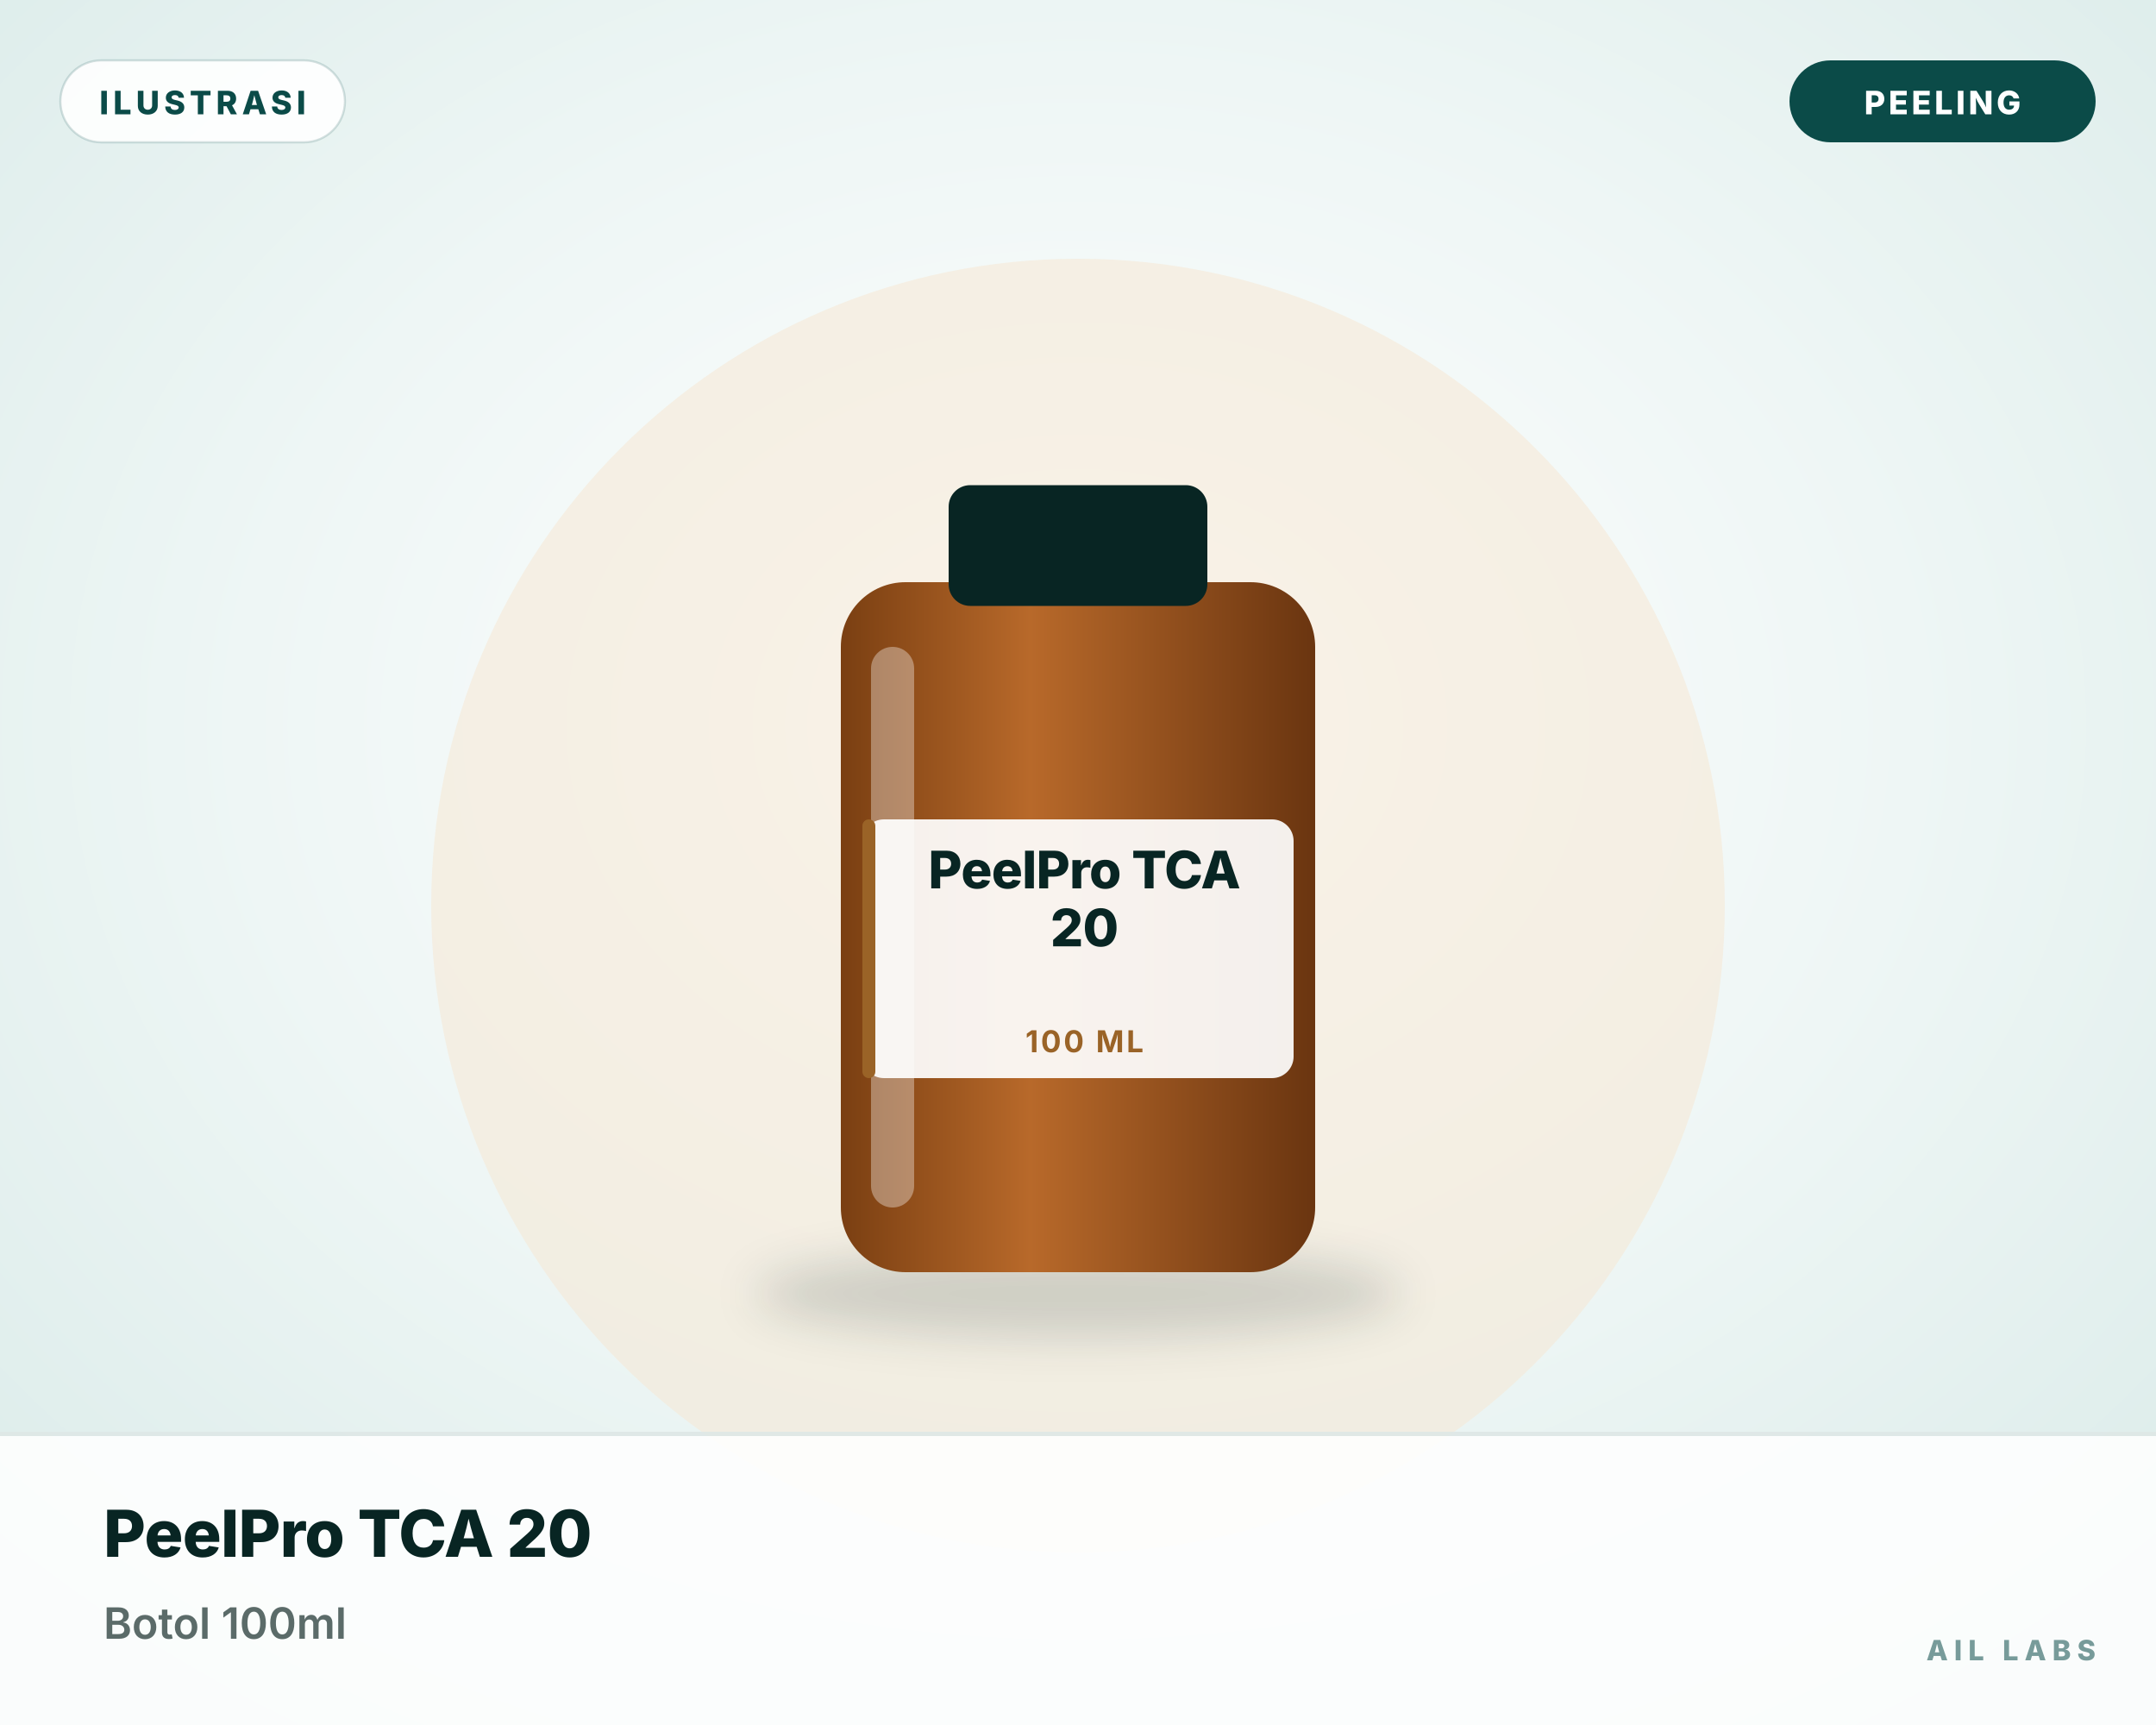
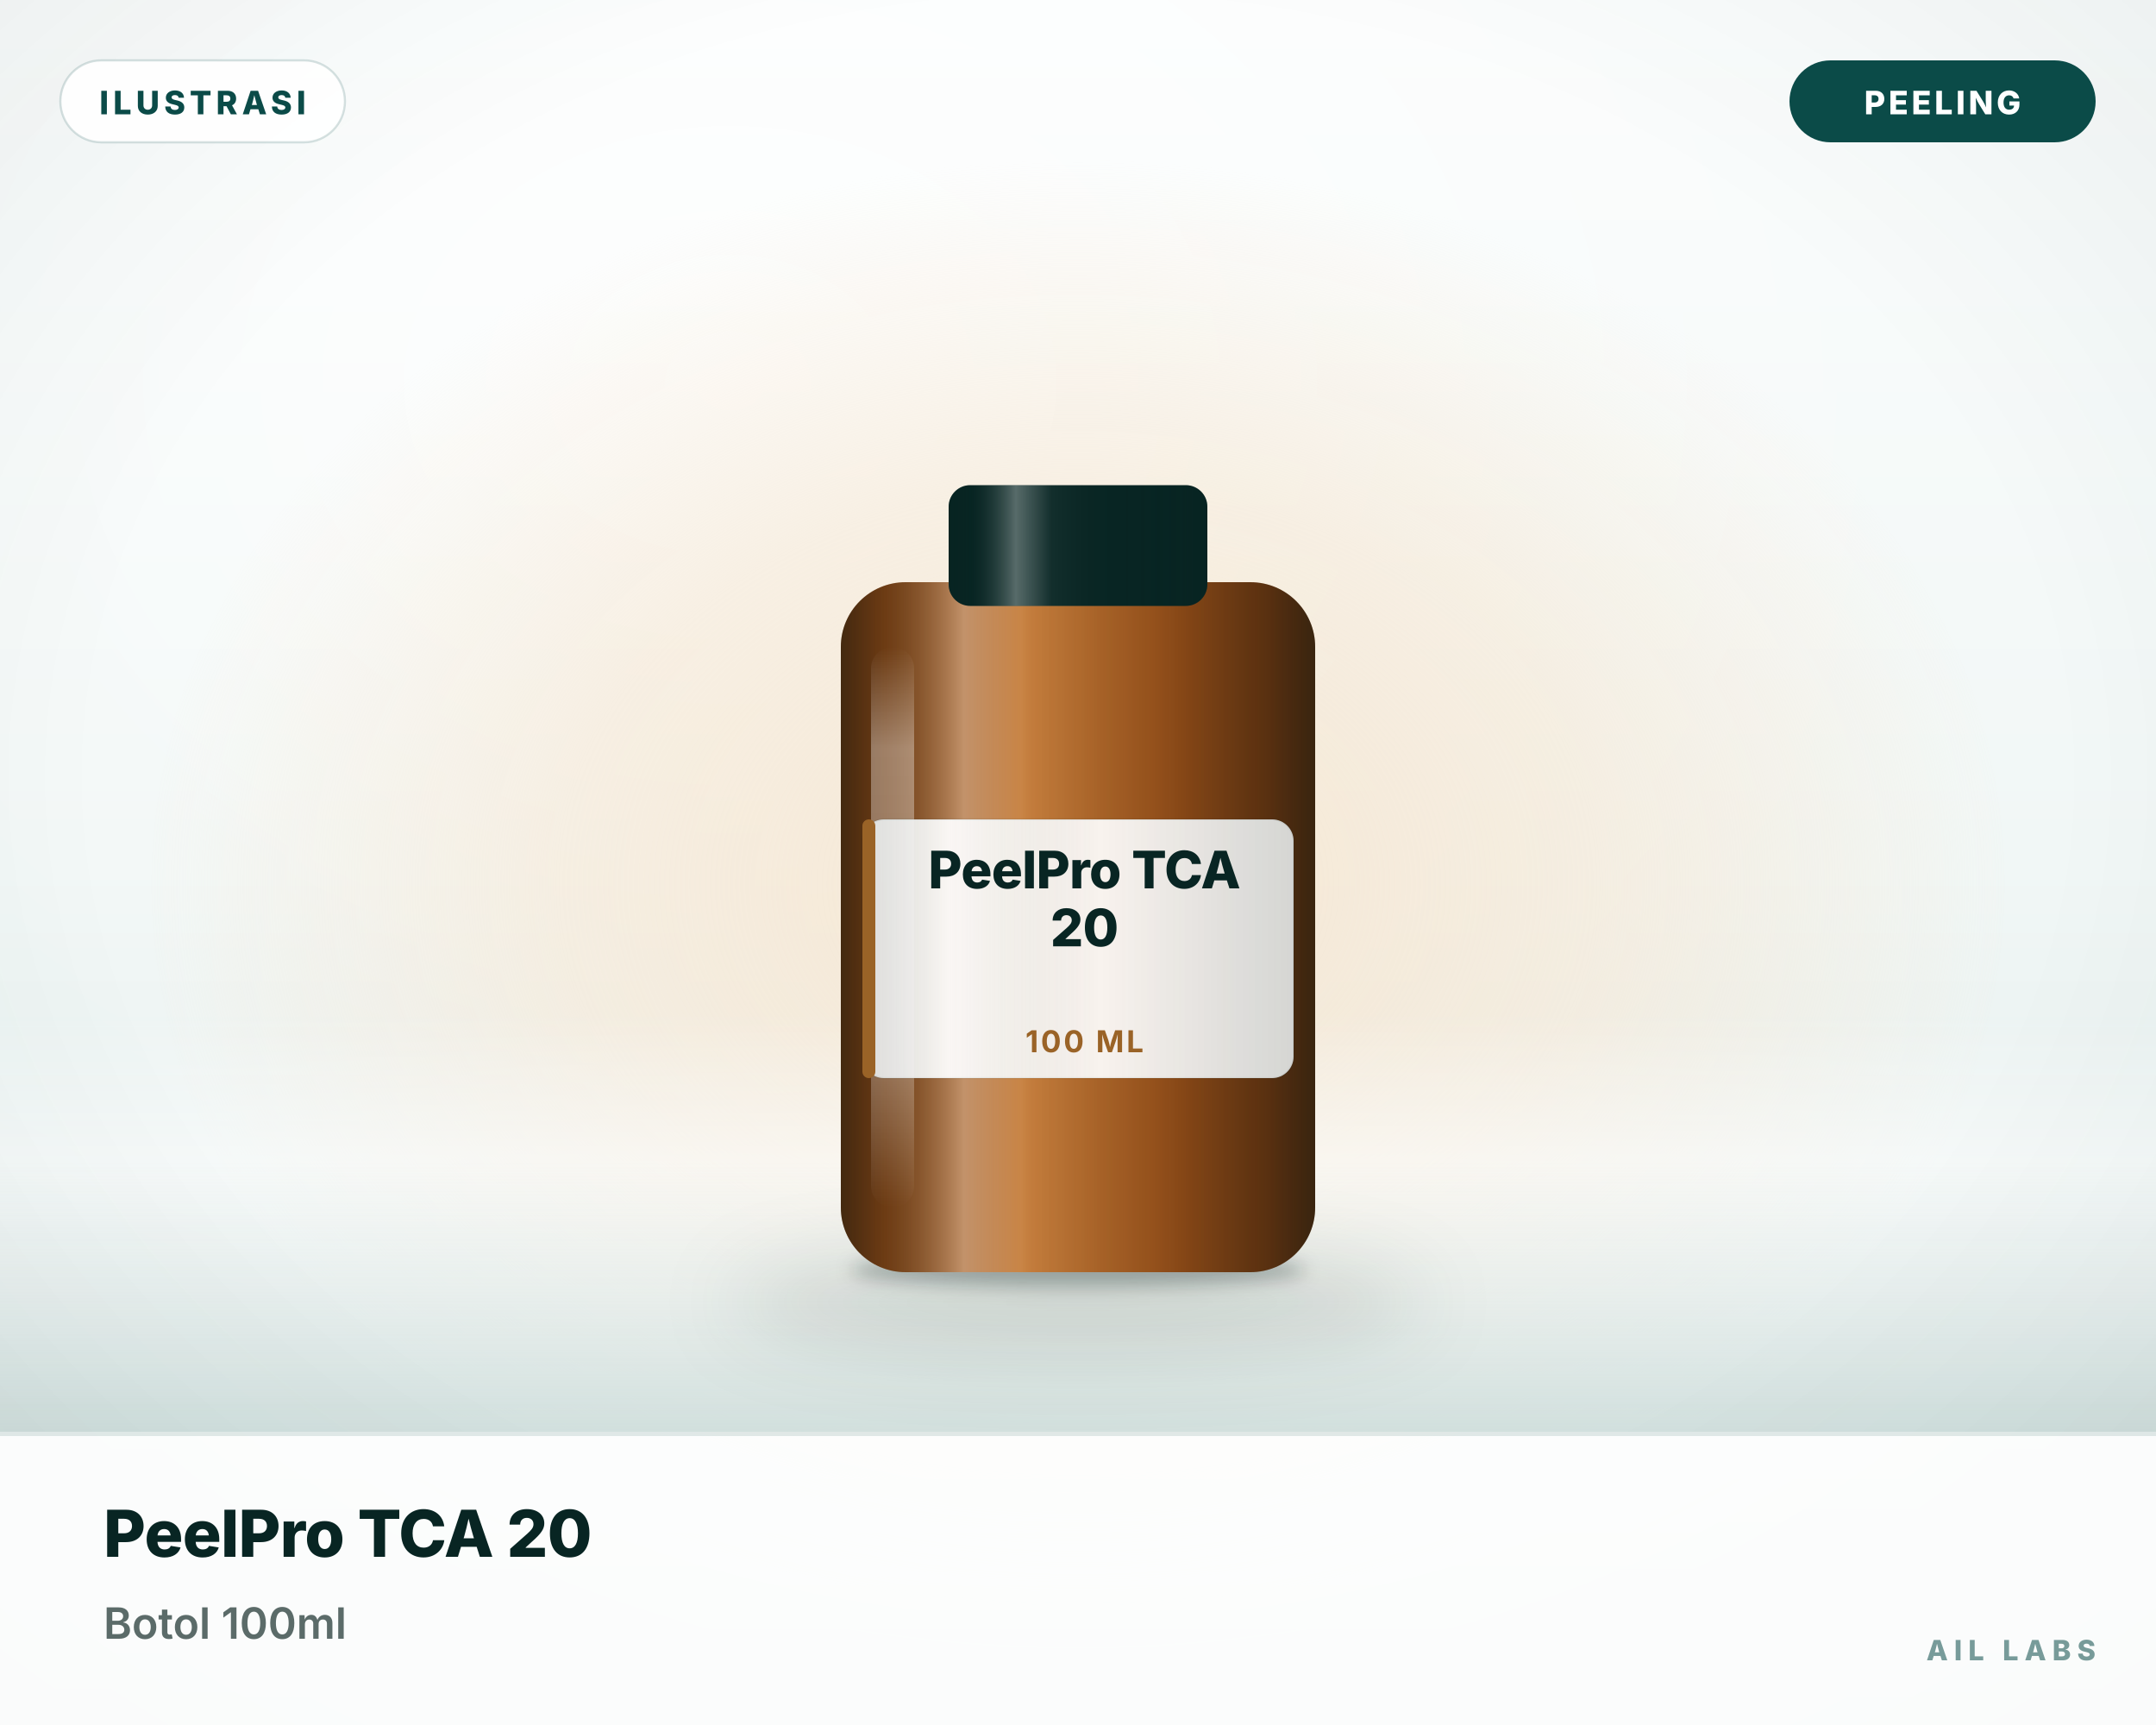
- <svg xmlns="http://www.w3.org/2000/svg" viewBox="0 0 1000 800" width="1000" height="800" font-family="Inter, ui-sans-serif, system-ui, -apple-system, 'Segoe UI', sans-serif" role="img" aria-label="Ilustrasi kemasan PeelPro TCA 20">
+ <svg xmlns="http://www.w3.org/2000/svg" data-lit="1" viewBox="0 0 1000 800" width="1000" height="800" font-family="Inter, ui-sans-serif, system-ui, -apple-system, 'Segoe UI', sans-serif" role="img" aria-label="Ilustrasi kemasan PeelPro TCA 20">
  <defs>
-     <radialGradient id="bg" cx="50%" cy="42%" r="70%">
-       <stop offset="0" stop-color="#ffffff" />
-       <stop offset=".55" stop-color="#eef6f5" />
-       <stop offset="1" stop-color="#dcecea" />
-     </radialGradient>
    <linearGradient id="glass" x1="0" x2="1">
-       <stop offset="0" stop-color="#e3eeed" />
-       <stop offset=".35" stop-color="#ffffff" />
-       <stop offset="1" stop-color="#d5e3e1" />
+       <stop offset="0" stop-color="#cfe0de" />
+       <stop offset=".18" stop-color="#f4f9f8" />
+       <stop offset=".32" stop-color="#ffffff" />
+       <stop offset=".7" stop-color="#e6efee" />
+       <stop offset="1" stop-color="#c3d5d3" />
    </linearGradient>
    <linearGradient id="boxg" x1="0" x2="1">
      <stop offset="0" stop-color="#ffffff" />
      <stop offset="1" stop-color="#eef3f2" />
    </linearGradient>
    <linearGradient id="pouch" x1="0" y1="0" x2="1" y2="1">
      <stop offset="0" stop-color="#ffffff" stop-opacity=".95" />
      <stop offset="1" stop-color="#e6efee" stop-opacity=".95" />
    </linearGradient>
    <linearGradient id="steel" x1="0" y1="0" x2="0" y2="1">
      <stop offset="0" stop-color="#f4f7f7" />
      <stop offset=".5" stop-color="#b7c2c1" />
      <stop offset="1" stop-color="#8d9a99" />
    </linearGradient>
    <linearGradient id="amber" x1="0" x2="1">
-       <stop offset="0" stop-color="#7a3f12" />
-       <stop offset=".4" stop-color="#b8692a" />
-       <stop offset="1" stop-color="#6a3510" />
+       <stop offset="0" stop-color="#5a2c0b" />
+       <stop offset=".22" stop-color="#9c561e" />
+       <stop offset=".38" stop-color="#c47a36" />
+       <stop offset=".72" stop-color="#8a4816" />
+       <stop offset="1" stop-color="#4e260a" />
    </linearGradient>
    <filter id="blur" x="-20%" y="-50%" width="140%" height="200%">
-       <feGaussianBlur stdDeviation="10" />
+       <feGaussianBlur stdDeviation="12" />
+     </filter>
+     <linearGradient id="bg" x1="0" y1="0" x2="0" y2="1">
+       <stop offset="0" stop-color="#fbfdfd" />
+       <stop offset=".5" stop-color="#f1f7f6" />
+       <stop offset=".72" stop-color="#e6efee" />
+       <stop offset="1" stop-color="#dbe7e5" />
+     </linearGradient>
+     <linearGradient id="floor" x1="0" y1="0" x2="0" y2="1">
+       <stop offset="0" stop-color="#ffffff" stop-opacity="0" />
+       <stop offset=".35" stop-color="#ffffff" stop-opacity=".55" />
+       <stop offset="1" stop-color="#cfdedc" stop-opacity=".9" />
+     </linearGradient>
+     <radialGradient id="key" cx="34%" cy="22%" r="60%">
+       <stop offset="0" stop-color="#ffffff" stop-opacity=".75" />
+       <stop offset=".6" stop-color="#ffffff" stop-opacity=".15" />
+       <stop offset="1" stop-color="#ffffff" stop-opacity="0" />
+     </radialGradient>
+     <radialGradient id="tint">
+       <stop offset="0" stop-color="#f6e7d3" />
+       <stop offset=".55" stop-color="#f6e7d3" stop-opacity=".6" />
+       <stop offset="1" stop-color="#f6e7d3" stop-opacity="0" />
+     </radialGradient>
+     <radialGradient id="vig" cx="50%" cy="45%" r="75%">
+       <stop offset=".6" stop-color="#082523" stop-opacity="0" />
+       <stop offset="1" stop-color="#082523" stop-opacity=".07" />
+     </radialGradient>
+     <linearGradient id="cyl" x1="0" x2="1">
+       <stop offset="0" stop-color="#05201e" stop-opacity=".26" />
+       <stop offset=".09" stop-color="#05201e" stop-opacity=".08" />
+       <stop offset=".26" stop-color="#ffffff" stop-opacity=".32" />
+       <stop offset=".4" stop-color="#ffffff" stop-opacity=".04" />
+       <stop offset=".66" stop-color="#05201e" stop-opacity="0" />
+       <stop offset=".9" stop-color="#05201e" stop-opacity=".12" />
+       <stop offset="1" stop-color="#05201e" stop-opacity=".28" />
+     </linearGradient>
+     <linearGradient id="cylv" x1="0" y1="0" x2="0" y2="1">
+       <stop offset="0" stop-color="#05201e" stop-opacity=".18" />
+       <stop offset=".12" stop-color="#ffffff" stop-opacity=".1" />
+       <stop offset=".3" stop-color="#ffffff" stop-opacity=".38" />
+       <stop offset=".45" stop-color="#ffffff" stop-opacity=".04" />
+       <stop offset=".85" stop-color="#05201e" stop-opacity=".1" />
+       <stop offset="1" stop-color="#05201e" stop-opacity=".24" />
+     </linearGradient>
+     <linearGradient id="wrap" x1="0" x2="1">
+       <stop offset="0" stop-color="#05201e" stop-opacity=".1" />
+       <stop offset=".2" stop-color="#ffffff" stop-opacity=".15" />
+       <stop offset=".55" stop-color="#05201e" stop-opacity="0" />
+       <stop offset="1" stop-color="#05201e" stop-opacity=".12" />
+     </linearGradient>
+     <linearGradient id="face" x1="0" y1="0" x2=".35" y2="1">
+       <stop offset="0" stop-color="#ffffff" stop-opacity=".34" />
+       <stop offset=".4" stop-color="#ffffff" stop-opacity="0" />
+       <stop offset="1" stop-color="#05201e" stop-opacity=".08" />
+     </linearGradient>
+     <linearGradient id="side" x1="0" y1="0" x2="0" y2="1">
+       <stop offset="0" stop-color="#05201e" stop-opacity=".02" />
+       <stop offset="1" stop-color="#05201e" stop-opacity=".2" />
+     </linearGradient>
+     <linearGradient id="sheen" x1="0" y1="0" x2="1" y2="1">
+       <stop offset=".3" stop-color="#ffffff" stop-opacity="0" />
+       <stop offset=".42" stop-color="#ffffff" stop-opacity=".5" />
+       <stop offset=".5" stop-color="#ffffff" stop-opacity="0" />
+       <stop offset=".95" stop-color="#05201e" stop-opacity=".05" />
+     </linearGradient>
+     <linearGradient id="spec" x1="0" y1="0" x2="0" y2="1">
+       <stop offset="0" stop-color="#ffffff" stop-opacity="0" />
+       <stop offset=".18" stop-color="#ffffff" />
+       <stop offset=".75" stop-color="#ffffff" stop-opacity=".8" />
+       <stop offset="1" stop-color="#ffffff" stop-opacity="0" />
+     </linearGradient>
+     <filter id="soft" x="-30%" y="-80%" width="160%" height="260%">
+       <feGaussianBlur stdDeviation="18" />
+     </filter>
+     <filter id="contact" x="-20%" y="-100%" width="140%" height="300%">
+       <feGaussianBlur stdDeviation="4" />
    </filter>
  </defs>
  <rect width="1000" height="800" fill="url(#bg)" />
-   <circle cx="500" cy="420" r="300" fill="#f6e7d3" opacity=".55" />
-   <ellipse cx="500" cy="600" rx="150.0" ry="21" fill="#082523" opacity="0.16" filter="url(#blur)" />
+   <rect width="1000" height="800" fill="url(#key)" />
+   <ellipse cx="500" cy="410" rx="430" ry="340" fill="url(#tint)" />
+   <rect x="0" y="470" width="1000" height="194" fill="url(#floor)" />
+   <rect width="1000" height="800" fill="url(#vig)" />
+   <ellipse cx="500" cy="604" rx="162.0" ry="23.1" fill="#082523" opacity=".13" filter="url(#soft)" />
+   <ellipse cx="500.0" cy="589.0" rx="105.6" ry="7.7" fill="#041615" opacity=".3" filter="url(#contact)" />
  <rect x="390" y="270" width="220" height="320" rx="30" fill="url(#amber)" />
+   <rect x="390" y="270" width="220" height="320" rx="30" fill="url(#cyl)" />
  <rect x="440" y="225" width="120" height="56" rx="10" fill="#082523" />
-   <rect x="404" y="300" width="20" height="260" rx="10" fill="#fff" opacity=".35" />
-   <rect x="400.0" y="380.0" width="200" height="120" rx="10" fill="#fff" fill-opacity=".92" />
+   <rect x="440" y="225" width="120" height="56" rx="10" fill="url(#cyl)" />
+   <rect x="404" y="300" width="20" height="260" rx="10" fill="url(#spec)" opacity=".35" />
+   <rect x="400.0" y="380.0" width="200" height="120" rx="10" fill="#fff" fill-opacity=".92" stroke="#082523" stroke-opacity=".06" />
+   <rect x="400.0" y="380.0" width="200" height="120" rx="10" fill="url(#wrap)" />
  <rect x="400.0" y="380.0" width="6" height="120" rx="3" fill="#9a6327" />
  <text x="503" y="412.0" text-anchor="middle" font-size="24" font-weight="800" fill="#082523" letter-spacing="-0.01em">PeelPro TCA</text>
  <text x="503" y="438.88" text-anchor="middle" font-size="24" font-weight="800" fill="#082523" letter-spacing="-0.01em">20</text>
  <text x="503" y="488.0" text-anchor="middle" font-size="14" font-weight="700" fill="#9a6327" letter-spacing=".08em">100 ML</text>
-   <rect x="0" y="664" width="1000" height="136" fill="#ffffff" opacity=".86" />
+   <rect x="0" y="664" width="1000" height="136" fill="#ffffff" opacity=".9" />
  <rect x="0" y="664" width="1000" height="2" fill="#0b4b48" opacity=".12" />
  <text x="48" y="722" text-anchor="start" font-size="30" font-weight="800" fill="#082523" letter-spacing="-0.01em">PeelPro TCA 20</text>
  <text x="48" y="760" font-size="20" font-weight="600" fill="#5b6b69">Botol 100ml</text>
  <rect x="28" y="28" width="132" height="38" rx="19" fill="#ffffff" opacity=".9" stroke="#0b4b48" stroke-opacity=".18" />
  <text x="94" y="53" text-anchor="middle" font-size="15" font-weight="800" fill="#0b4b48" letter-spacing=".14em">ILUSTRASI</text>
  <rect x="830" y="28" width="142" height="38" rx="19" fill="#0b4b48" />
  <text x="901.0" y="53" text-anchor="middle" font-size="15" font-weight="800" fill="#fff" letter-spacing=".1em">PEELING</text>
  <text x="972" y="770" text-anchor="end" font-size="13" font-weight="800" fill="#0b4b48" opacity=".55" letter-spacing=".22em">AIL LABS</text>
</svg>
